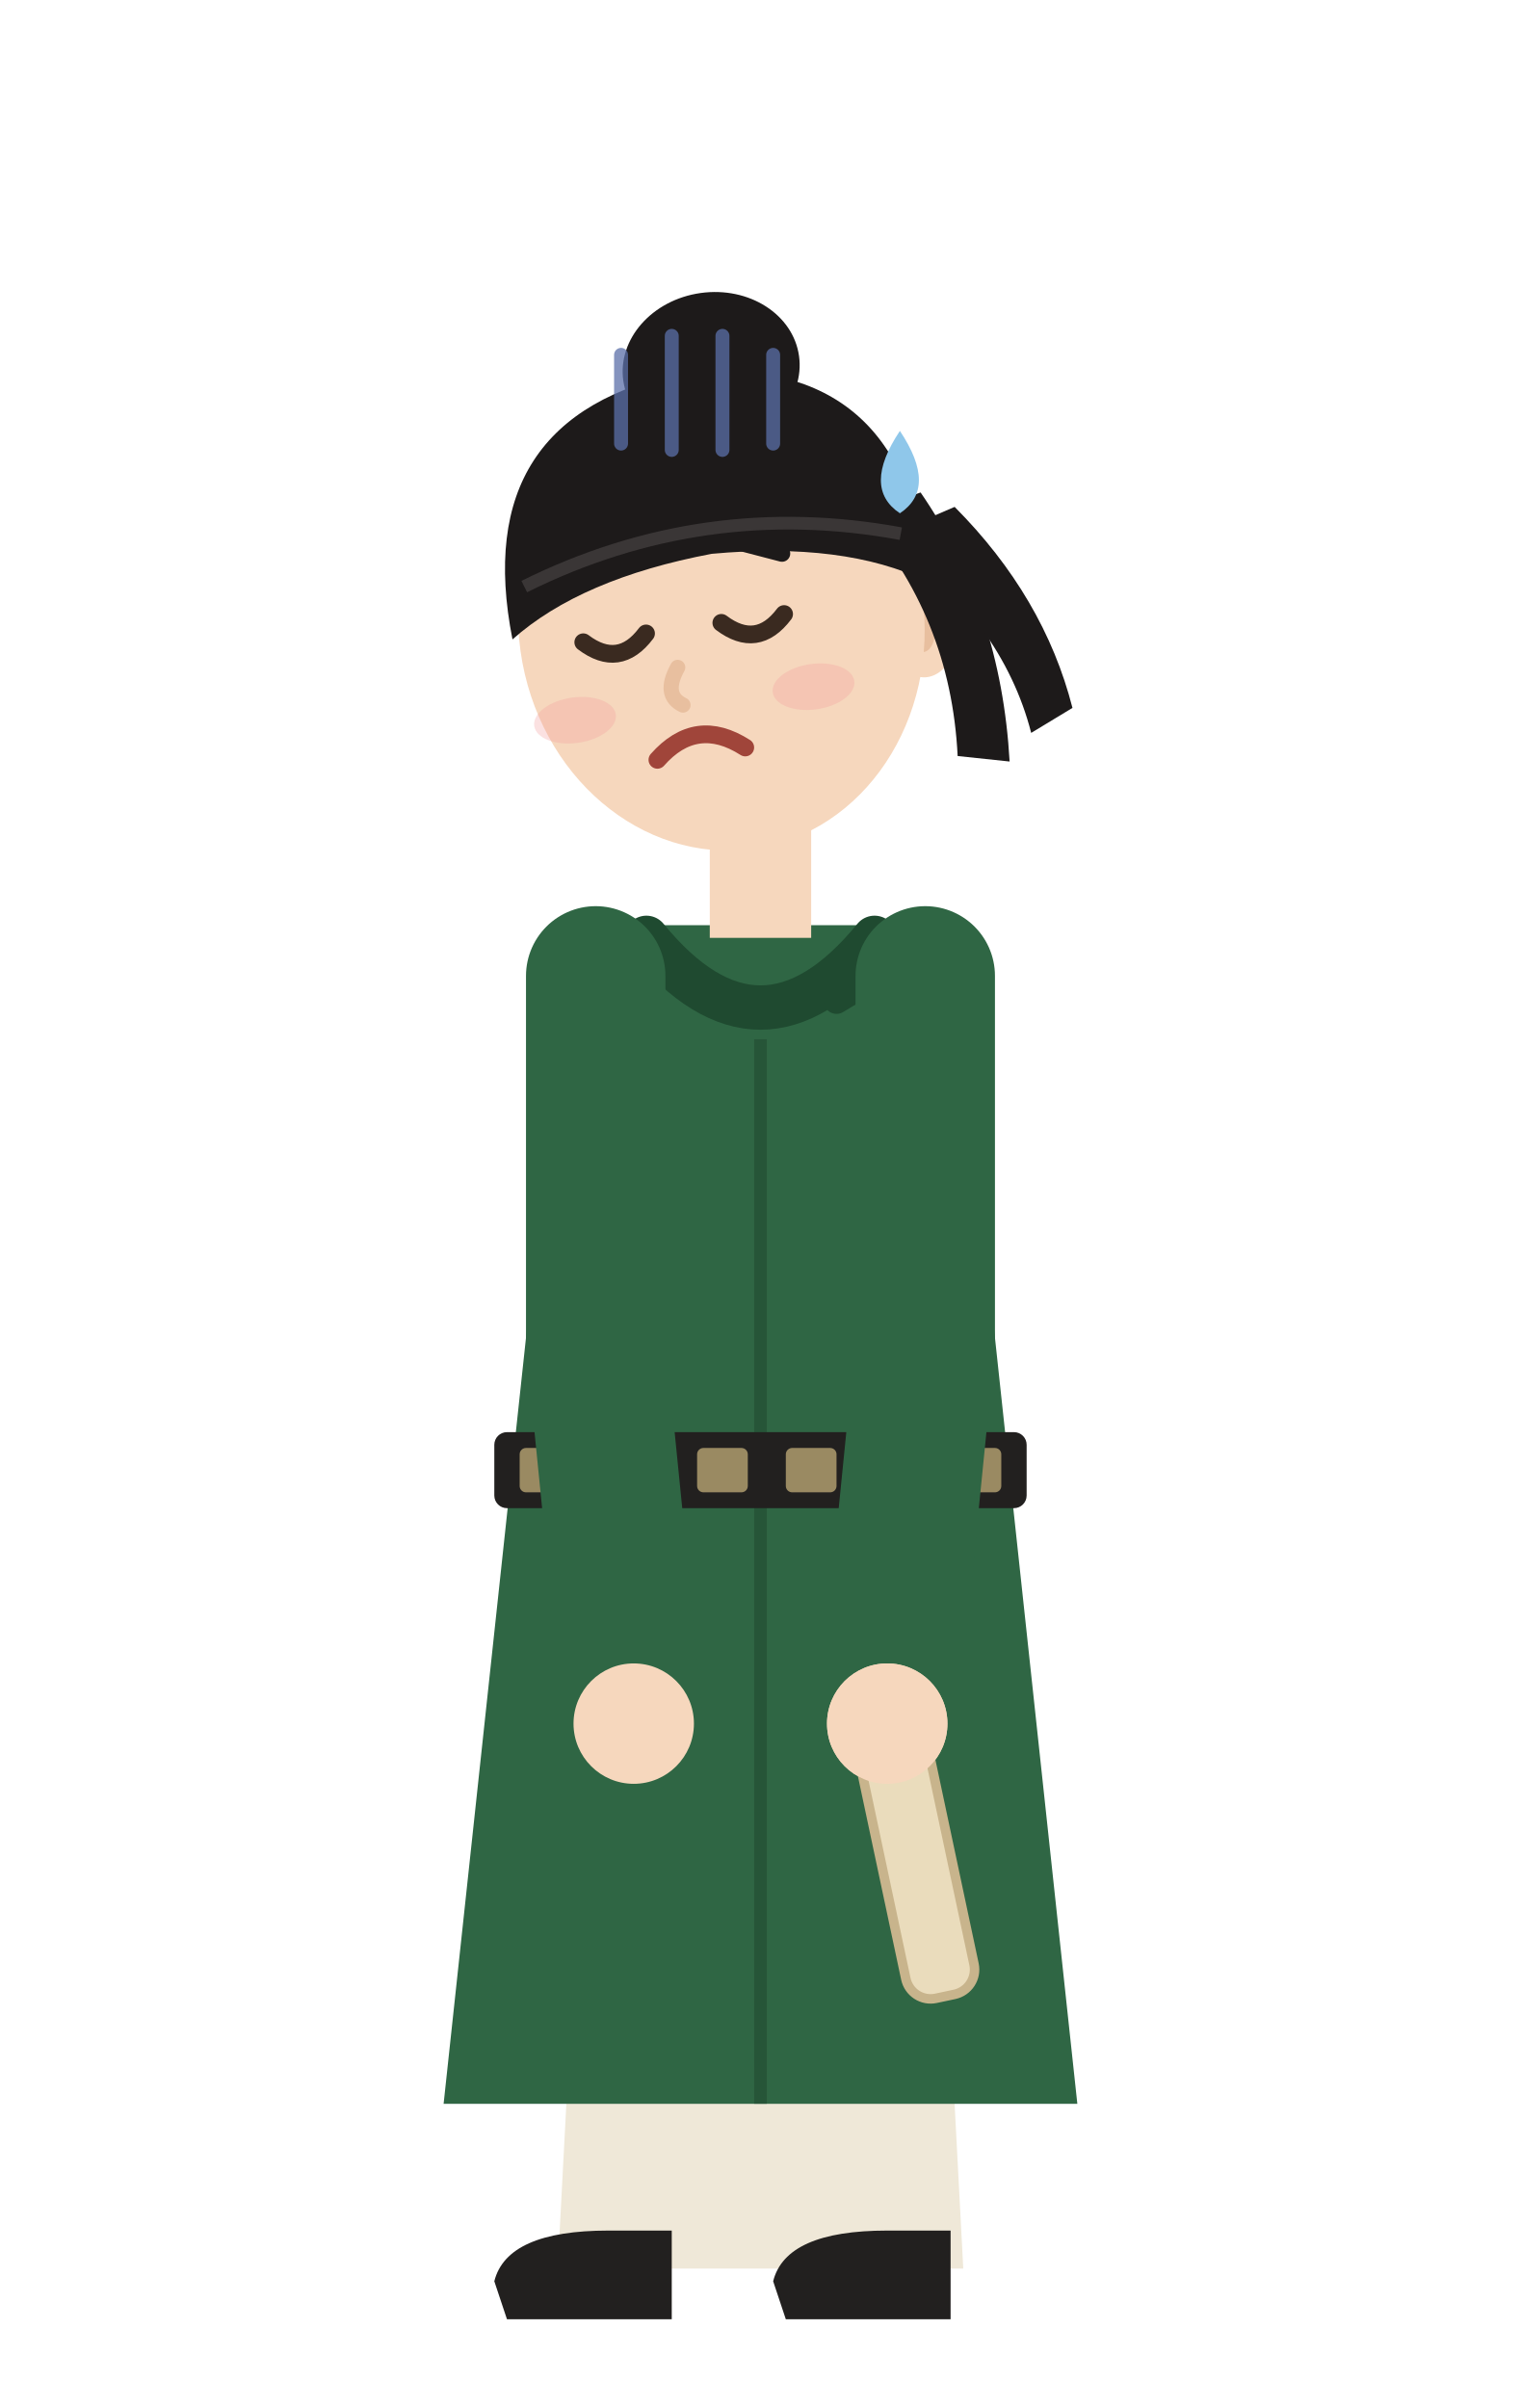
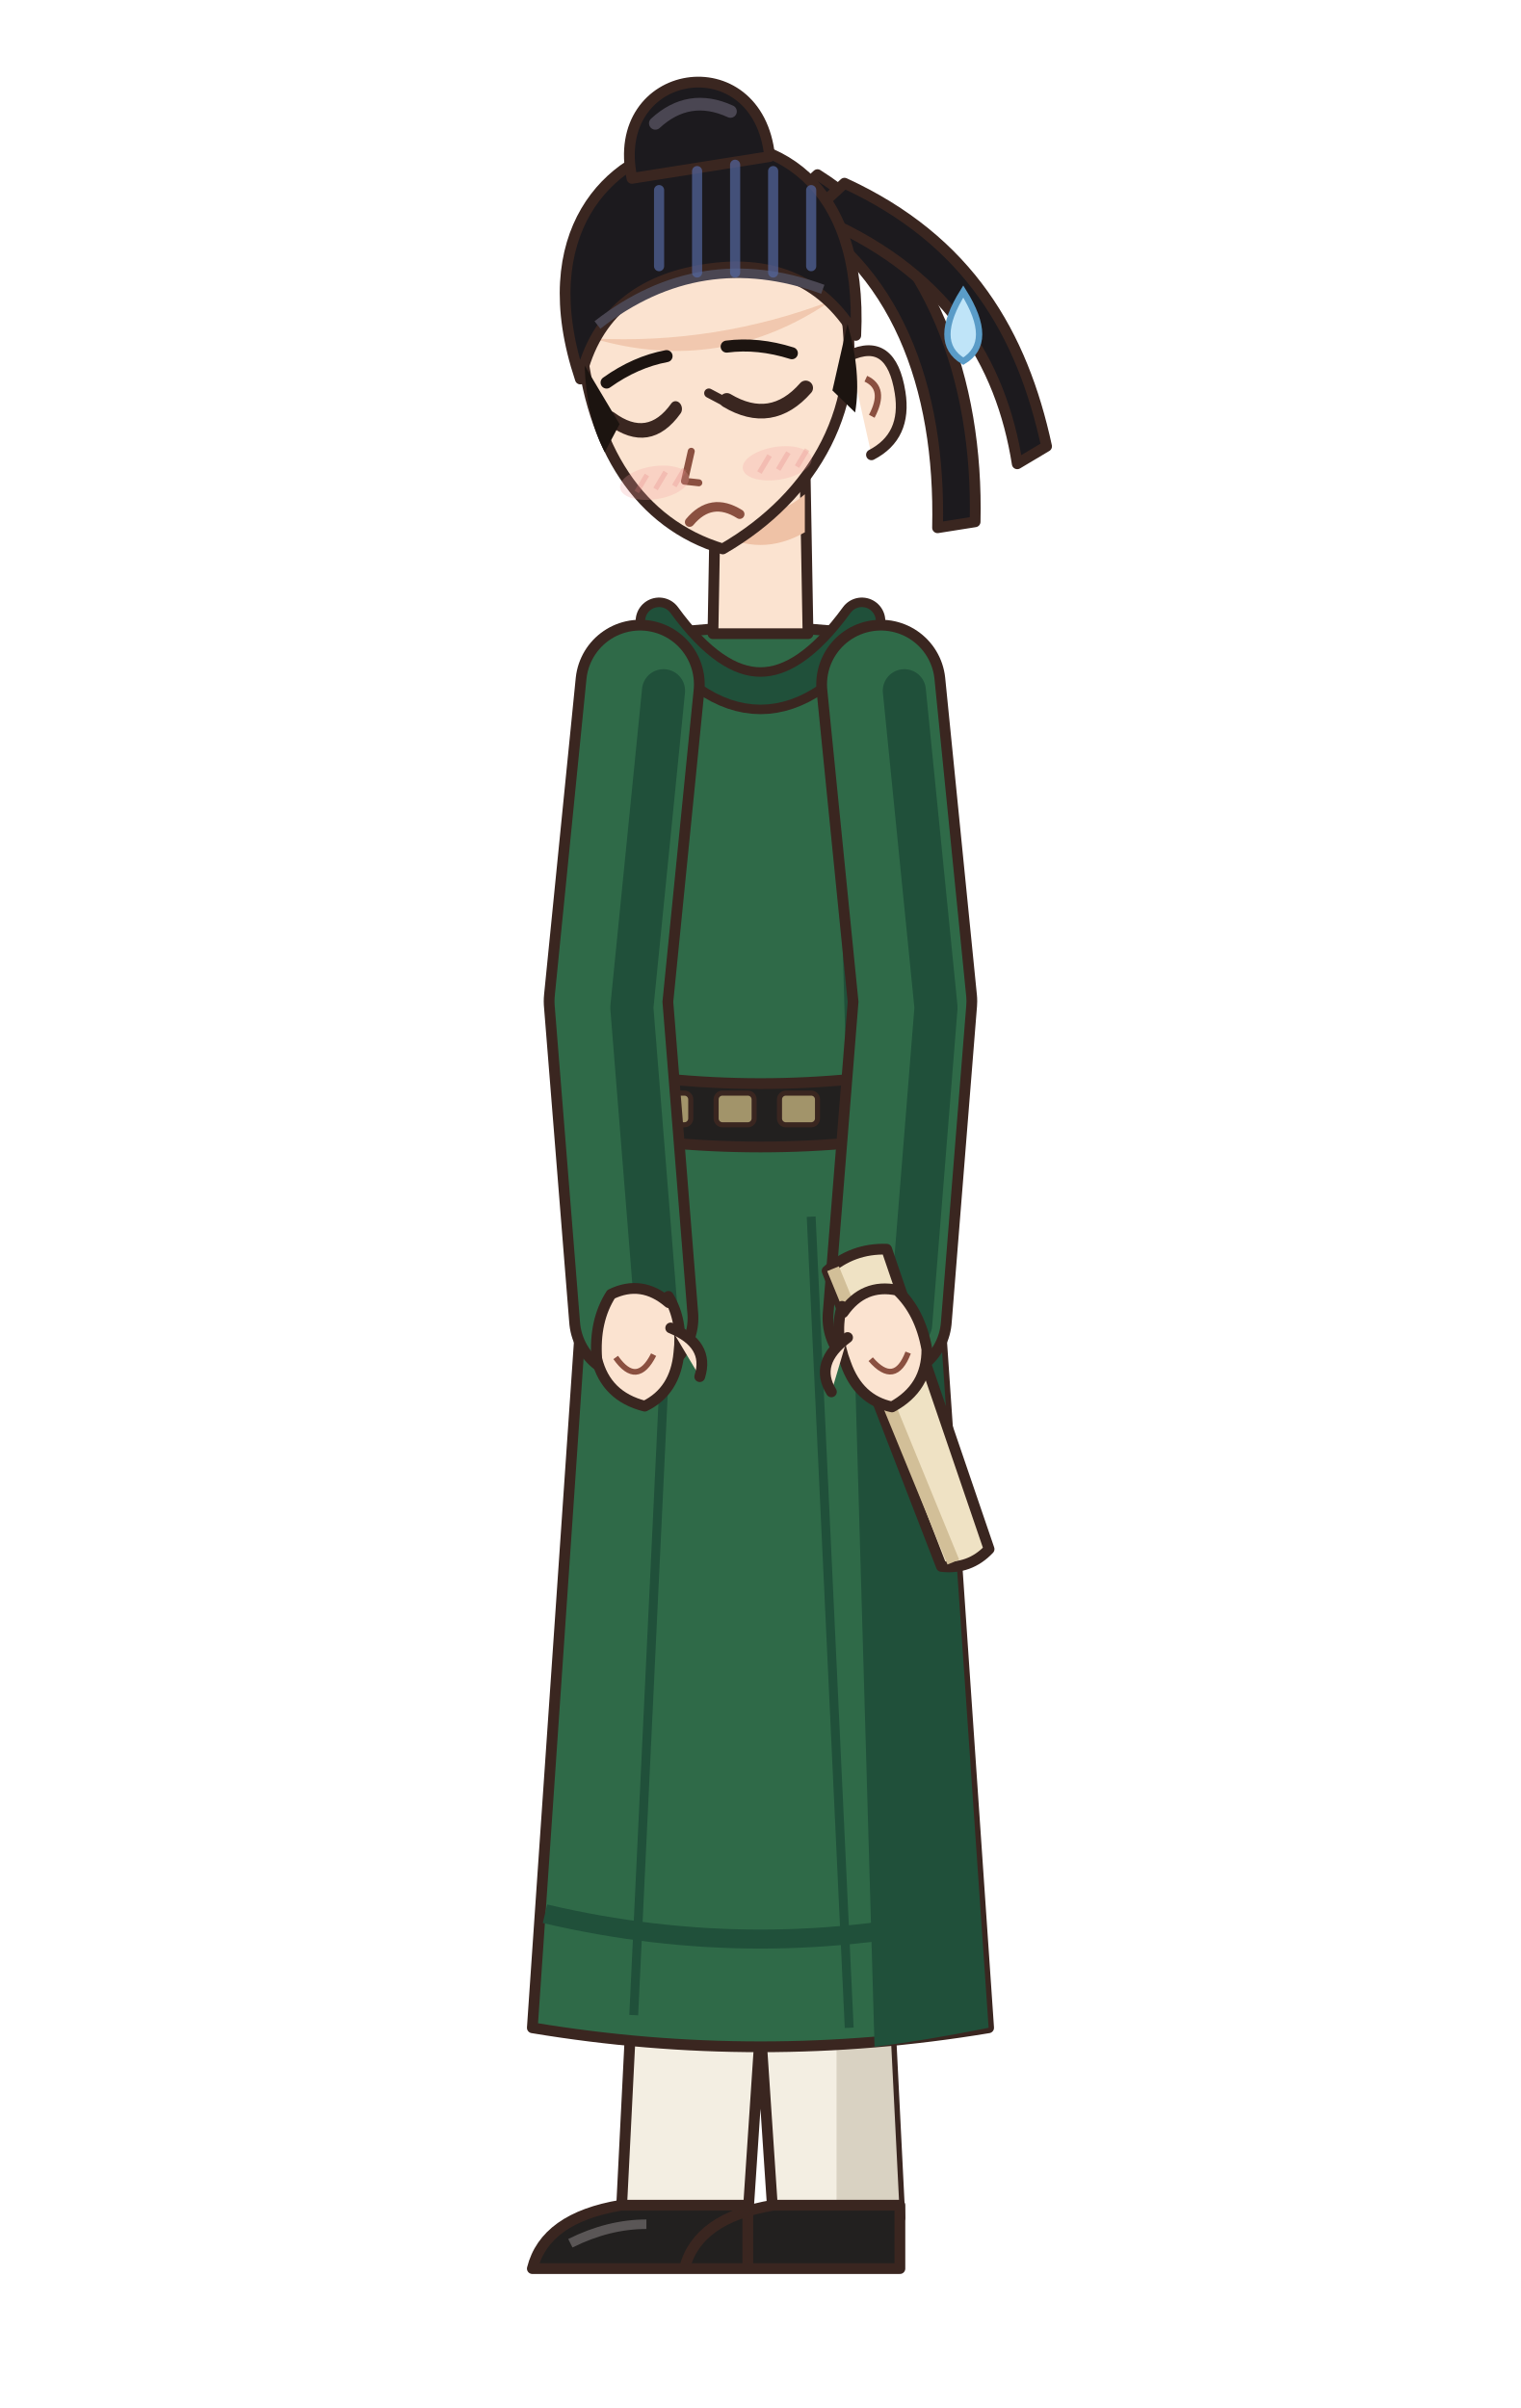
<svg xmlns="http://www.w3.org/2000/svg" width="240" height="380" viewBox="0 -20 240 380">
-   <path d="M90 300 L88 338 L152 338 L150 300 Z" fill="#efe8d8" />
-   <path d="M78 340 q2 -8 18 -8 h10 v14 h-26 z M122 340 q2 -8 18 -8 h10 v14 h-26 z" fill="#22201f" />
-   <path d="M90 126 L150 126 L170 312 L70 312 Z" fill="#2f6644" />
-   <path d="M120 144 V312" stroke="#1f4a30" stroke-width="2" opacity=".6" />
-   <path d="M102 128 Q120 150 138 128" stroke="#1f4a30" stroke-width="7" fill="none" stroke-linecap="round" />
-   <path d="M132 138 l10 -6" stroke="#1f4a30" stroke-width="4" stroke-linecap="round" />
-   <rect x="78" y="206" width="84" height="12" rx="2" fill="#22201f" />
-   <rect x="82" y="208.5" width="8" height="7" rx="1" fill="#9a8a62" />
-   <rect x="96" y="208.5" width="8" height="7" rx="1" fill="#9a8a62" />
-   <rect x="110" y="208.5" width="8" height="7" rx="1" fill="#9a8a62" />
-   <rect x="124" y="208.5" width="8" height="7" rx="1" fill="#9a8a62" />
-   <rect x="138" y="208.5" width="8" height="7" rx="1" fill="#9a8a62" />
-   <rect x="150" y="208.5" width="8" height="7" rx="1" fill="#9a8a62" />
-   <rect x="112" y="104" width="16" height="24" fill="#f6d7bd" />
-   <g transform="translate(-2 8)">
-     <g transform="rotate(-8 120 100)">
-       <ellipse cx="151" cy="74" rx="6" ry="9" fill="#f6d7bd" />
-       <ellipse cx="151" cy="74" rx="2.5" ry="5" fill="#e8bf9f" />
-       <ellipse cx="120" cy="70" rx="32" ry="36" fill="#f6d7bd" />
-       <path d="M112.2 76 q-3 4 0 6" fill="none" stroke="#e8bf9f" stroke-width="2.4" stroke-linecap="round" />
-       <path d="M98 70 q5 5 10 0" fill="none" stroke="#3a2a20" stroke-width="2.8" stroke-linecap="round" />
-       <path d="M120 70 q5 5 10 0" fill="none" stroke="#3a2a20" stroke-width="2.8" stroke-linecap="round" />
-       <path d="M97 60.5 L109 55.5" stroke="#1d1a1a" stroke-width="2.6" stroke-linecap="round" />
-       <path d="M119 55.5 L131 60.5" stroke="#1d1a1a" stroke-width="2.6" stroke-linecap="round" />
-       <path d="M107 90 q7 -6 14 0" fill="none" stroke="#a0453a" stroke-width="2.8" stroke-linecap="round" />
-       <ellipse cx="95" cy="82" rx="6.5" ry="3.6" fill="#f29c9c" opacity="0.3" />
-       <ellipse cx="133" cy="82" rx="6.5" ry="3.6" fill="#f29c9c" opacity="0.3" />
-       <path d="M144 56 q12 18 10 40 l8 2 q2 -24 -8 -44 z" fill="#1d1a1a" />
-       <path d="M148 60 q16 16 18 34 l7 -3 q-2 -18 -14 -34 z" fill="#1d1a1a" />
-       <path d="M87 68 q-2 -36 33 -38 q35 2 33 38 q-12 -8 -33 -9 q-21 1 -33 9 z" fill="#1d1a1a" />
-       <ellipse cx="124" cy="30" rx="14" ry="12" fill="#1d1a1a" />
-       <path d="M90 60 q30 -10 60 0" stroke="#3a3636" stroke-width="2" fill="none" />
+   <defs>
+     <linearGradient id="iris" x1="0" y1="0" x2="0" y2="1">
+       <stop offset=".15" stop-color="#22160f" />
+       <stop offset="1" stop-color="#7a5a3a" />
+     </linearGradient>
+   </defs>
+   <path d="M100 290 L98 330 L118 330 L120 300 L122 330 L142 330 L140 290 Z" fill="#f3eee2" stroke="#3a2620" stroke-width="1.7" stroke-linejoin="round" stroke-linecap="round" />
+   <path d="M132 292 L140 290 L142 330 L132 330 Z" fill="#d9d2c2" />
+   <path d="M98 328 q-12 2 -14 10 h34 v-10 z M122 328 q-12 2 -14 10 h34 v-10 z" fill="#22201f" stroke="#3a2620" stroke-width="1.7" stroke-linejoin="round" stroke-linecap="round" />
+   <path d="M90 334 q6 -3 12 -3" stroke="#5a5656" stroke-width="1.5" fill="none" />
+   <path d="M99 81 Q120 77 141 81 L156 300 Q120 306 84 300 Z" fill="#2f6a48" stroke="#3a2620" stroke-width="1.7" stroke-linejoin="round" stroke-linecap="round" />
+   <path d="M132 96 L141 82 L156 300 Q146 302 138 303 Z" fill="#20503a" />
+   <path d="M106 172 L100 298 M128 172 L134 300" stroke="#20503a" stroke-width="1.4" />
+   <path d="M86 282 q34 8 68 0" stroke="#20503a" stroke-width="3" fill="none" />
+   <path d="M104 78 Q120 100 136 78" stroke="#3a2620" stroke-width="7.4" fill="none" stroke-linecap="round" />
+   <path d="M104 78 Q120 100 136 78" stroke="#20503a" stroke-width="4.4" fill="none" stroke-linecap="round" />
+   <circle cx="133" cy="86" r="2.6" fill="#20503a" stroke="#3a2620" stroke-width="1.7" stroke-linejoin="round" stroke-linecap="round" />
+   <path d="M90 148 Q120 154 150 148 L151 158 Q120 164 89 158 Z" fill="#22201f" stroke="#3a2620" stroke-width="1.7" stroke-linejoin="round" stroke-linecap="round" />
+   <rect x="93" y="151.5" width="6" height="5" rx="1" fill="#a2946a" stroke="#3a2620" stroke-width="0.8" stroke-linejoin="round" stroke-linecap="round" />
+   <rect x="103" y="152.5" width="6" height="5" rx="1" fill="#a2946a" stroke="#3a2620" stroke-width="0.8" stroke-linejoin="round" stroke-linecap="round" />
+   <rect x="113" y="152.5" width="6" height="5" rx="1" fill="#a2946a" stroke="#3a2620" stroke-width="0.8" stroke-linejoin="round" stroke-linecap="round" />
+   <rect x="123" y="152.5" width="6" height="5" rx="1" fill="#a2946a" stroke="#3a2620" stroke-width="0.8" stroke-linejoin="round" stroke-linecap="round" />
+   <rect x="133" y="152.5" width="6" height="5" rx="1" fill="#a2946a" stroke="#3a2620" stroke-width="0.8" stroke-linejoin="round" stroke-linecap="round" />
+   <rect x="142" y="151.5" width="6" height="5" rx="1" fill="#a2946a" stroke="#3a2620" stroke-width="0.8" stroke-linejoin="round" stroke-linecap="round" />
+   <path d="M113 52 L112.5 80 L127.5 80 L127 52 Z" fill="#fbe3d0" stroke="#3a2620" stroke-width="1.7" stroke-linejoin="round" stroke-linecap="round" />
+   <path d="M113 58 q7 6 14 0 v6 q-7 4 -14 0 z" fill="#efc2a6" />
+   <g transform="translate(-2 6) rotate(-9 120 60)">
+     <path d="M134 8 C150 20 154 40 150 62 L156 62 C160 40 156 18 140 4 Z" fill="#1c1a1e" stroke="#3a2620" stroke-width="1.7" stroke-linejoin="round" stroke-linecap="round" />
+     <path d="M138 10 C158 22 164 38 164 54 L169 52 C168 34 162 18 144 6 Z" fill="#1c1a1e" stroke="#3a2620" stroke-width="1.7" stroke-linejoin="round" stroke-linecap="round" />
+     <path d="M140.5 33 q7 -2 7 7 q0 7 -6 9" fill="#fbe3d0" stroke="#3a2620" stroke-width="1.7" stroke-linejoin="round" stroke-linecap="round" />
+     <path d="M142.5 37 q3 2 0 6" stroke="#8a5040" stroke-width="1" fill="none" />
+     <path d="M99 24 C98 41 103.6 54 116 60 C131.6 54 142 41 141 24 C141 4 99 4 99 24 Z" fill="#fbe3d0" stroke="#3a2620" stroke-width="1.7" stroke-linejoin="round" stroke-linecap="round" />
+     <path d="M101 24 q19 9 38 0 q-19 4 -38 0 z" fill="#efc2a6" opacity=".8" />
+     <g transform="translate(107 38) scale(0.861 1.05)">
+       <path d="M-6 -1 q6 5 12 0" stroke="#3a2620" stroke-width="2.2" fill="none" stroke-linecap="round" />
+       <path d="M-6.5 -1 l-2 -1.5" stroke="#3a2620" stroke-width="1.4" stroke-linecap="round" />
+     </g>
+     <g transform="translate(126.6 38) scale(1.05 1.05)">
+       <path d="M-6 -1 q6 5 12 0" stroke="#3a2620" stroke-width="2.2" fill="none" stroke-linecap="round" />
+       <path d="M-6.5 -1 l-2 -1.5" stroke="#3a2620" stroke-width="1.4" stroke-linecap="round" />
+     </g>
+     <path d="M102 31.2 q5 -2.5 10 -2.64" stroke="#1c1410" stroke-width="1.9" fill="none" stroke-linecap="round" />
+     <path d="M131.6 31.2 q-5 -2.5 -10 -2.64" stroke="#1c1410" stroke-width="1.9" fill="none" stroke-linecap="round" />
+     <path d="M113.5 44 l-1.8 4.5 l2.2 .6" stroke="#8a5040" stroke-width="1.1" fill="none" stroke-linecap="round" stroke-linejoin="round" />
+     <path d="M111.5 55 q4 -3.5 8 0" stroke="#8a5040" stroke-width="1.5" fill="none" stroke-linecap="round" />
+     <ellipse cx="107" cy="48" rx="5.5" ry="2.6" fill="#f4a0a0" opacity="0.25" />
+     <path d="M104 49 l2 -2.4 M107 49 l2 -2.4 M110 49 l2 -2.4" stroke="#e07a7a" stroke-width=".8" opacity="0.25" />
+     <ellipse cx="126.6" cy="48" rx="5.5" ry="2.6" fill="#f4a0a0" opacity="0.25" />
+     <path d="M123.6 49 l2 -2.4 M126.6 49 l2 -2.4 M129.6 49 l2 -2.4" stroke="#e07a7a" stroke-width=".8" opacity="0.25" />
+     <path d="M98 30 C94 6 108 -4 120 -4 C134 -4 147 6 142 30 C138 20 130 16 120 16 C110 16 102 20 98 30 Z" fill="#1c1a1e" stroke="#3a2620" stroke-width="1.7" stroke-linejoin="round" stroke-linecap="round" />
+     <path d="M111 0 C110 -18 134 -18 133 0 Z" fill="#1c1a1e" stroke="#3a2620" stroke-width="1.7" stroke-linejoin="round" stroke-linecap="round" />
+     <path d="M116 -8 q6 -4 12 0" stroke="#4a4652" stroke-width="2" fill="none" stroke-linecap="round" />
+     <path d="M102 22 q18 -10 36 0" stroke="#4a4652" stroke-width="1.5" fill="none" />
+     <path d="M99 28 q-1 8 1 14 l3 -4 z M141 28 q1 8 -1 14 l-3 -4 z" fill="#1c1410" />
+   </g>
+   <g stroke="#5466a0" stroke-width="1.6" opacity=".7" stroke-linecap="round">
+     <path d="M104 10 v12 M110 7 v16 M116 6 v17 M122 7 v16 M128 10 v12" />
+   </g>
+   <path d="M152 26 q5 8 0 11 q-5 -3 0 -11 z" fill="#bfe4f8" stroke="#5a9cc8" stroke-width="1" />
+   <polyline points="101,88 96,138 100,188" fill="none" stroke="#3a2620" stroke-width="20.4" stroke-linecap="round" stroke-linejoin="round" />
+   <polyline points="101,88 96,138 100,188" fill="none" stroke="#2f6a48" stroke-width="17" stroke-linecap="round" stroke-linejoin="round" />
+   <polyline points="104.7,89 99.7,139 103.7,189" fill="none" stroke="#20503a" stroke-width="6.8" stroke-linecap="round" stroke-linejoin="round" />
+   <polyline points="139,88 144,138 140,188" fill="none" stroke="#3a2620" stroke-width="20.4" stroke-linecap="round" stroke-linejoin="round" />
+   <polyline points="139,88 144,138 140,188" fill="none" stroke="#2f6a48" stroke-width="17" stroke-linecap="round" stroke-linejoin="round" />
+   <polyline points="142.7,89 147.7,139 143.7,189" fill="none" stroke="#20503a" stroke-width="6.8" stroke-linecap="round" stroke-linejoin="round" />
+   <g transform="translate(100 192) rotate(85.76361) scale(1 1)">
+     <path d="M-7 -6 q4 -2 9 -1 q6 1 8 6 q-2 6 -8 7 q-6 0 -10 -3 q-2 -5 2 -9 z" fill="#fbe3d0" stroke="#3a2620" stroke-width="1.7" stroke-linejoin="round" stroke-linecap="round" />
+     <path d="M-2 -6 q3 -6 8 -4" fill="#fbe3d0" stroke="#3a2620" stroke-width="1.7" stroke-linejoin="round" stroke-linecap="round" />
+     <path d="M2 -3 q5 3 0 6" stroke="#8a5040" stroke-width="0.9" fill="none" />
+   </g>
+   <g transform="rotate(160 140 192)">
+     <g transform="rotate(0 140 200)">
+       <path d="M136 156 q4 -2 8 0 l1 50 q-5 2 -10 0 z" fill="#efe2c4" stroke="#3a2620" stroke-width="1.7" stroke-linejoin="round" stroke-linecap="round" />
+       <path d="M142 156 l2 50" stroke="#d2bf98" stroke-width="2" />
    </g>
  </g>
-   <g stroke="#5b6fa8" stroke-width="2.2" opacity=".75" stroke-linecap="round">
-     <path d="M98 36 v14 M106 33 v18 M114 33 v18 M122 36 v14" />
+   <g transform="translate(140 192) rotate(80) scale(1 -1)">
+     <path d="M-7 -6 q4 -2 9 -1 q6 1 8 6 q-2 6 -8 7 q-6 0 -10 -3 q-2 -5 2 -9 z" fill="#fbe3d0" stroke="#3a2620" stroke-width="1.7" stroke-linejoin="round" stroke-linecap="round" />
+     <path d="M-2 -6 q3 -6 8 -4" fill="#fbe3d0" stroke="#3a2620" stroke-width="1.7" stroke-linejoin="round" stroke-linecap="round" />
+     <path d="M2 -3 q5 3 0 6" stroke="#8a5040" stroke-width="0.9" fill="none" />
  </g>
-   <path d="M142 48 q6 9 0 13 q-6 -4 0 -13 z" fill="#8fc7ea" />
-   <polyline points="94,134 94,192 100,252" fill="none" stroke="#2f6644" stroke-width="22" stroke-linecap="round" stroke-linejoin="round" />
-   <circle cx="100" cy="252" r="9.5" fill="#f6d7bd" />
-   <polyline points="146,134 146,192 140,252" fill="none" stroke="#2f6644" stroke-width="22" stroke-linecap="round" stroke-linejoin="round" />
-   <circle cx="140" cy="252" r="9.5" fill="#f6d7bd" />
-   <g transform="rotate(168 140 252)">
-     <g transform="rotate(0 140 252)">
-       <rect x="134.5" y="208" width="11" height="50" rx="4" fill="#eadcbc" />
-       <rect x="134.5" y="208" width="11" height="50" rx="4" fill="none" stroke="#c8b48c" stroke-width="1.5" />
-     </g>
-   </g>
-   <circle cx="140" cy="252" r="9.5" fill="#f6d7bd" />
</svg>
